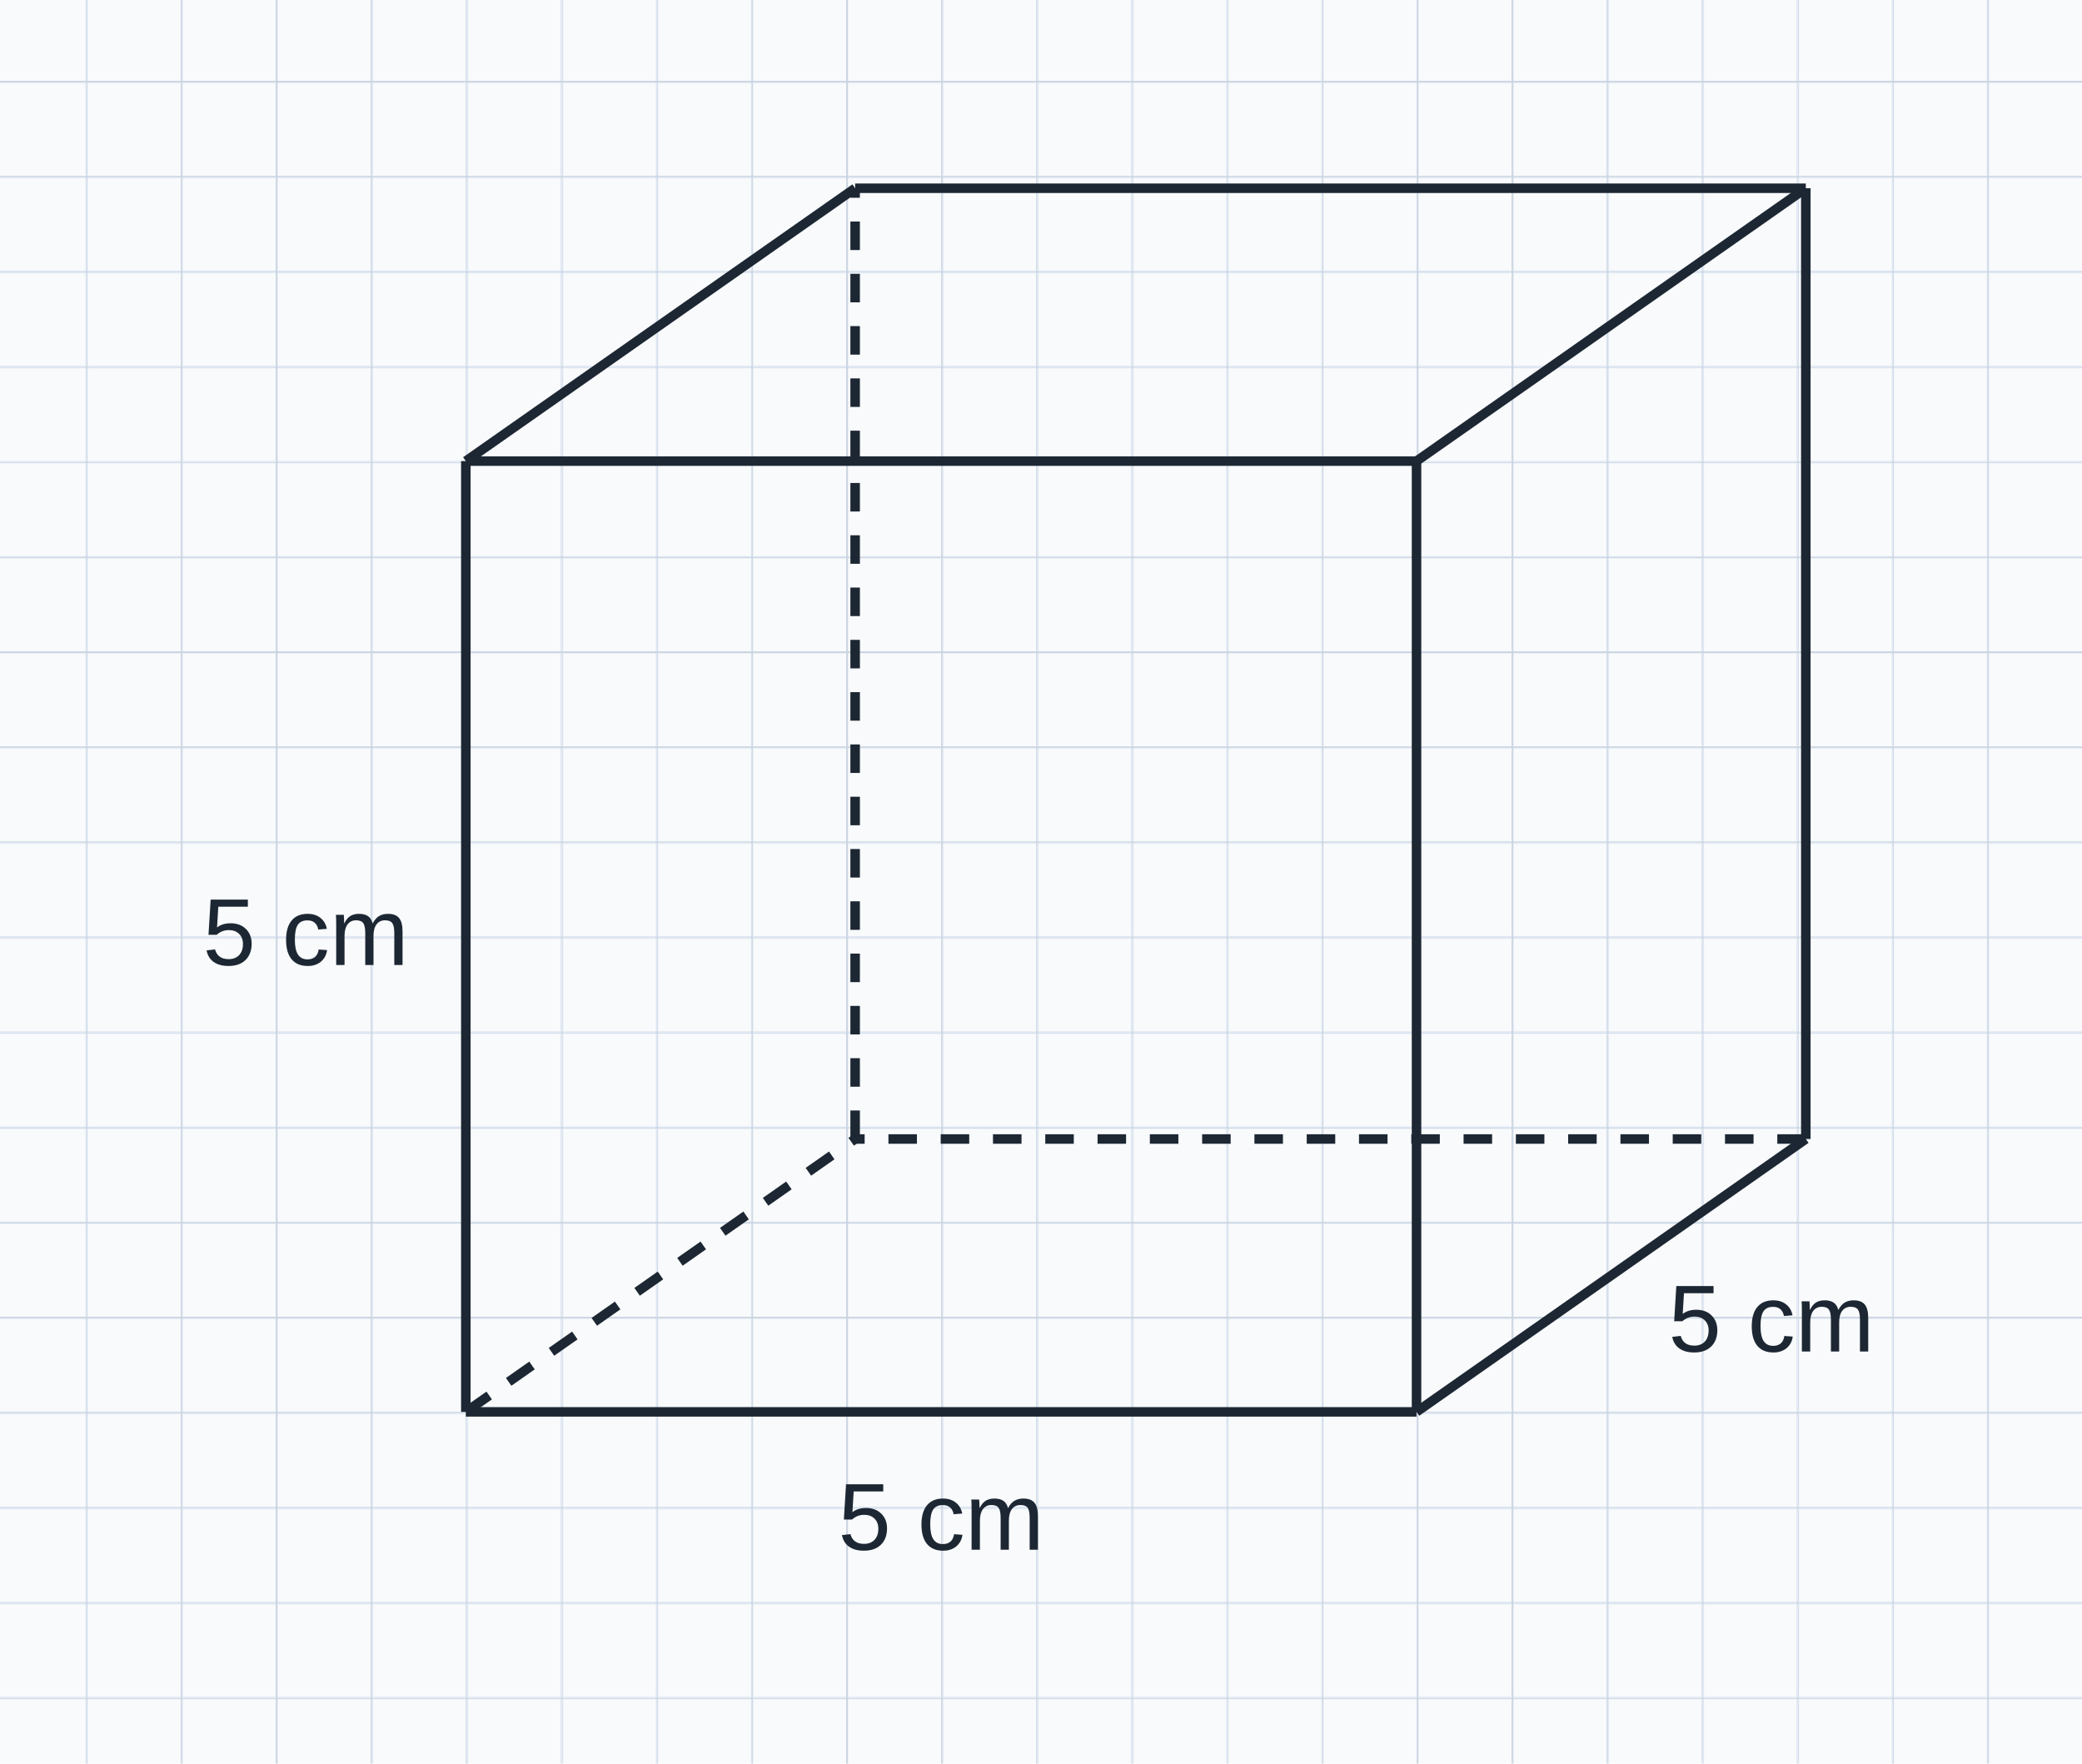
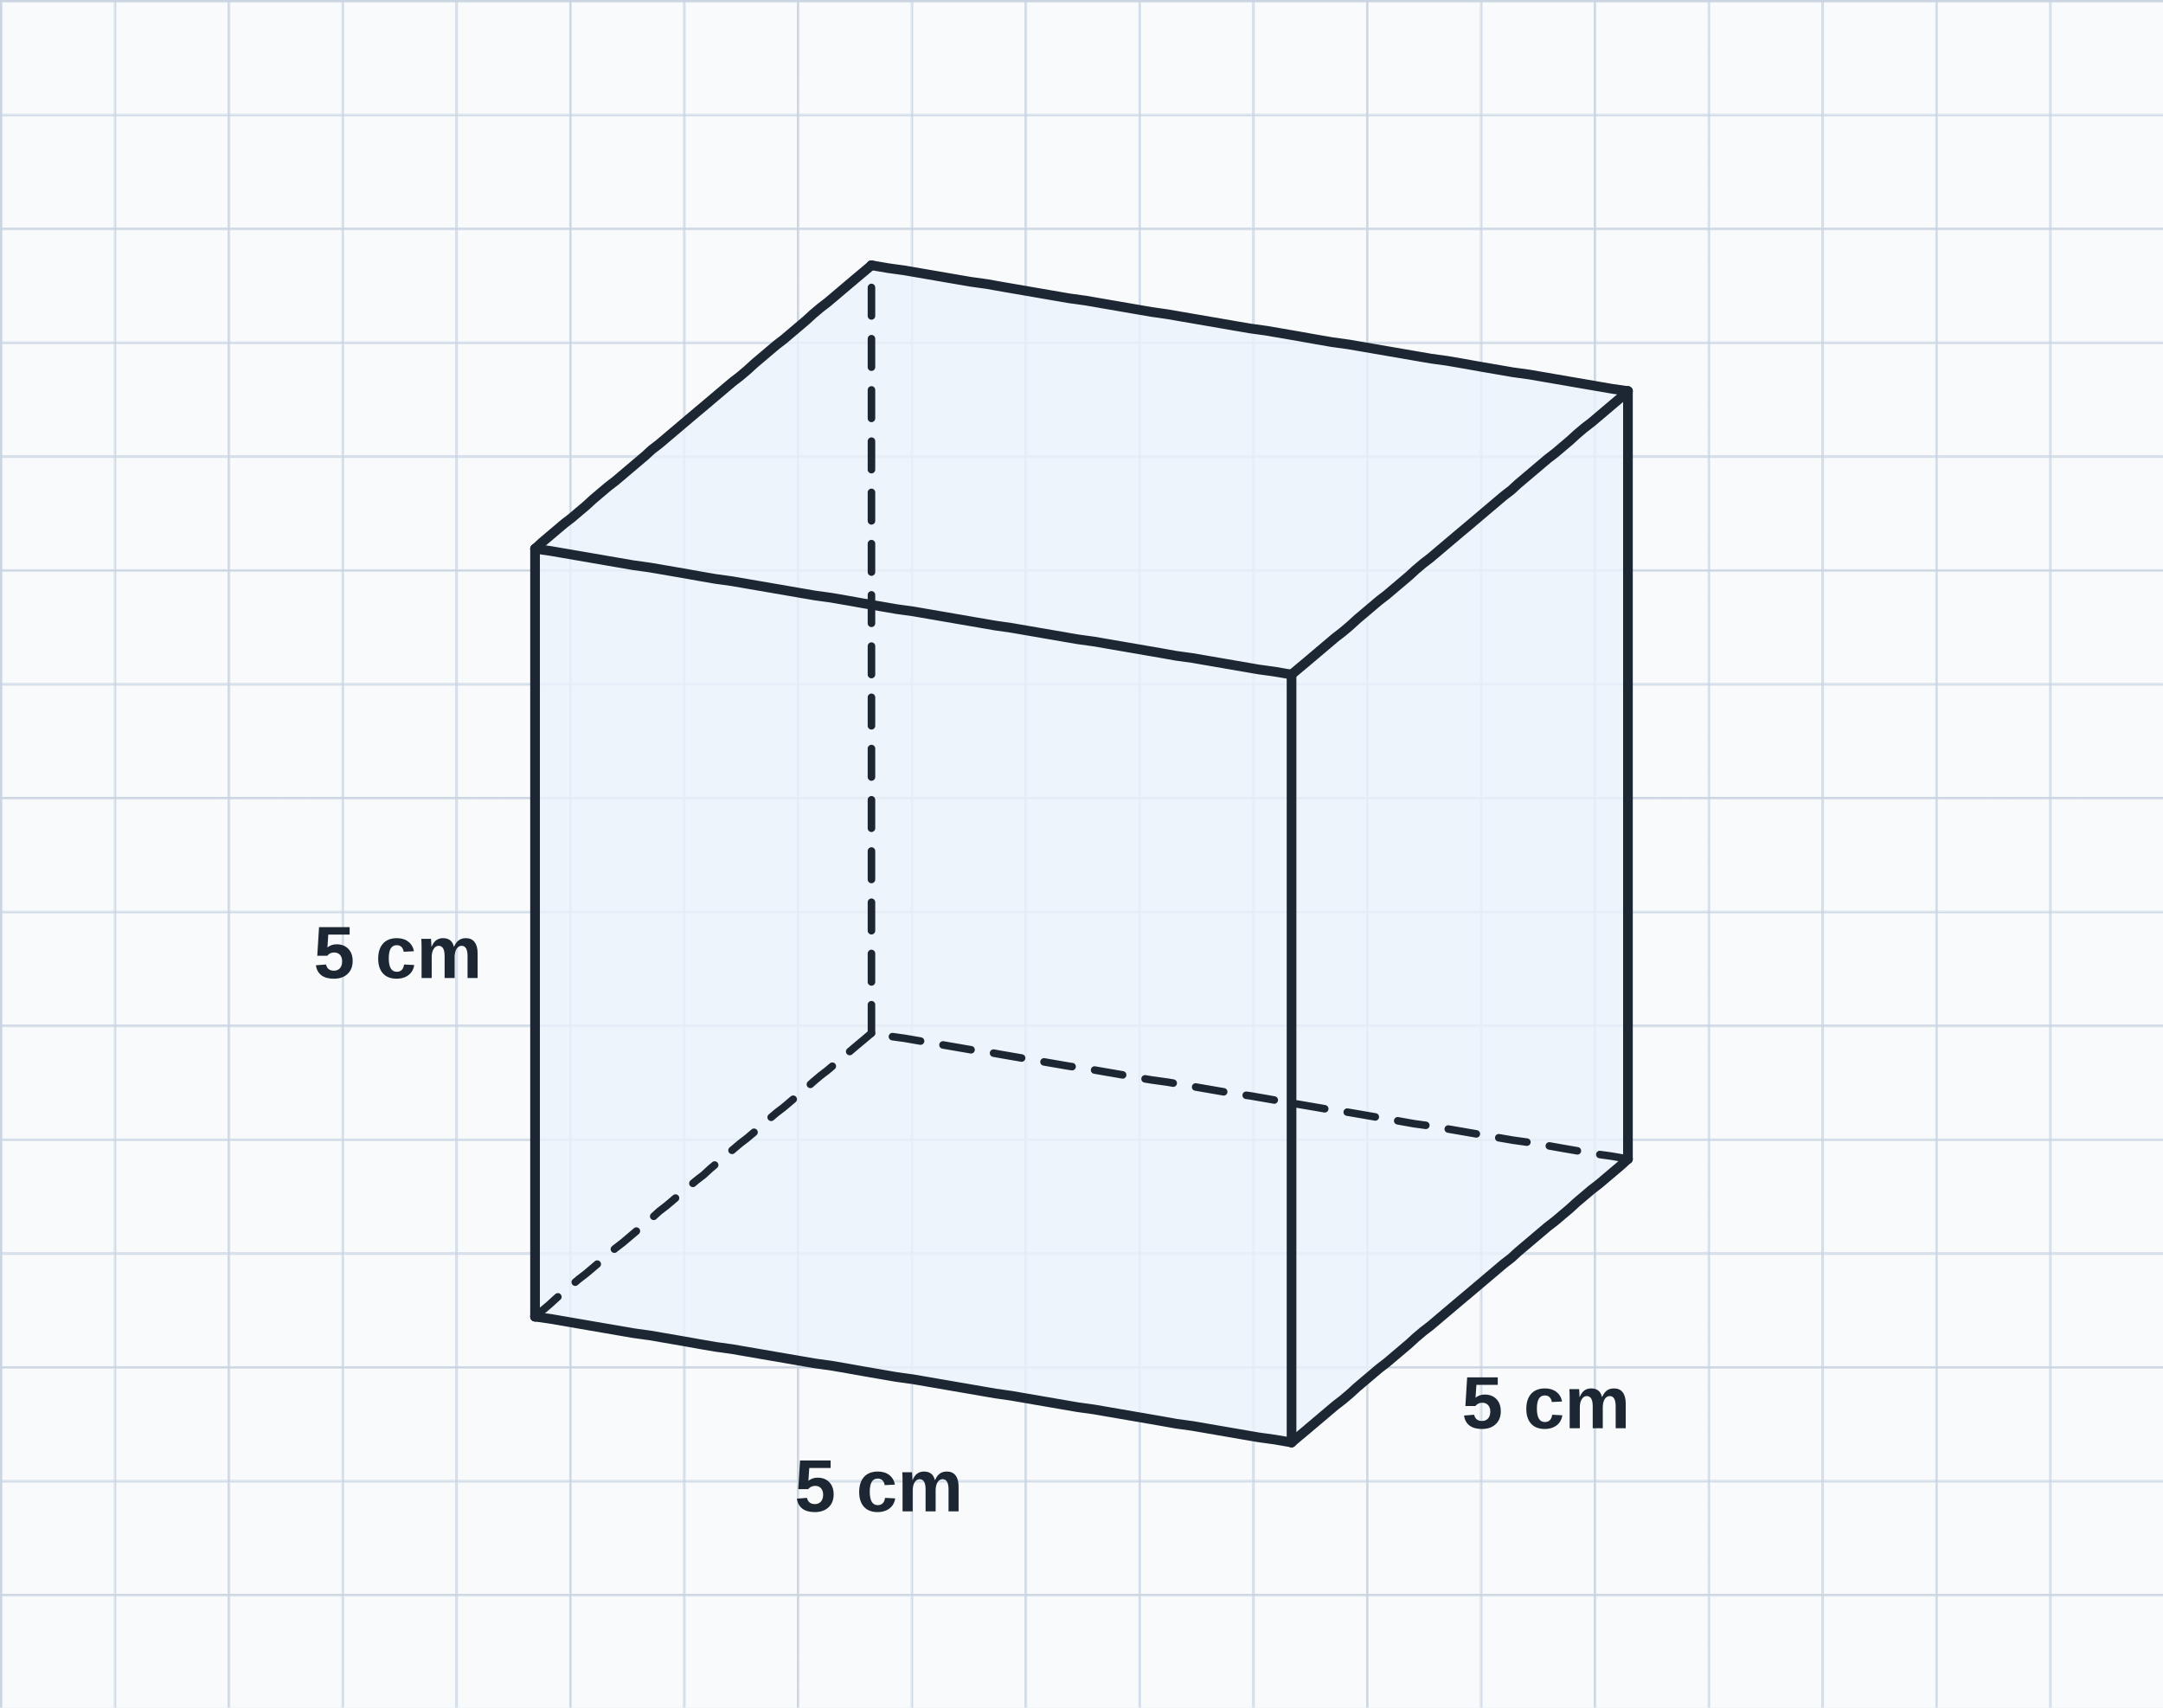
- <svg xmlns="http://www.w3.org/2000/svg" viewBox="-98 -297 438 371" font-family="Segoe UI, Arial, sans-serif">
+ <svg xmlns="http://www.w3.org/2000/svg" viewBox="0 0 380 300" font-family="Segoe UI, Arial, sans-serif">
  <defs>
-     <pattern id="grid-t2lapphuong5" width="20" height="20" patternUnits="userSpaceOnUse">
+     <pattern id="nlg" width="20" height="20" patternUnits="userSpaceOnUse">
      <path d="M20 0H0V20" fill="none" stroke="#cbd5e1" stroke-width="0.8" />
    </pattern>
  </defs>
-   <rect x="-98" y="-297" width="438" height="371" fill="#f8fafc" />
-   <rect x="-98" y="-297" width="438" height="371" fill="url(#grid-t2lapphuong5)" />
-   <line x1="0.0" y1="-0.0" x2="81.9" y2="-57.4" stroke="#1d2733" stroke-width="2" stroke-dasharray="6 5" />
-   <line x1="281.9" y1="-57.4" x2="81.9" y2="-57.4" stroke="#1d2733" stroke-width="2" stroke-dasharray="6 5" />
-   <line x1="81.9" y1="-57.4" x2="81.9" y2="-257.4" stroke="#1d2733" stroke-width="2" stroke-dasharray="6 5" />
-   <line x1="200.0" y1="-0.0" x2="281.9" y2="-57.4" stroke="#1d2733" stroke-width="2" />
-   <line x1="0.0" y1="-0.0" x2="200.0" y2="-0.0" stroke="#1d2733" stroke-width="2" />
-   <line x1="0.0" y1="-200.0" x2="200.0" y2="-200.0" stroke="#1d2733" stroke-width="2" />
-   <line x1="200.0" y1="-200.0" x2="281.9" y2="-257.4" stroke="#1d2733" stroke-width="2" />
-   <line x1="281.9" y1="-257.4" x2="81.9" y2="-257.4" stroke="#1d2733" stroke-width="2" />
-   <line x1="0.0" y1="-200.0" x2="81.9" y2="-257.4" stroke="#1d2733" stroke-width="2" />
-   <line x1="200.0" y1="-0.0" x2="200.0" y2="-200.0" stroke="#1d2733" stroke-width="2" />
-   <line x1="0.0" y1="-0.0" x2="0.0" y2="-200.0" stroke="#1d2733" stroke-width="2" />
-   <line x1="281.9" y1="-57.4" x2="281.9" y2="-257.4" stroke="#1d2733" stroke-width="2" />
-   <text x="100.0" y="29.0" text-anchor="middle" font-size="20" font-weight="normal" fill="#1d2733">5 cm</text>
-   <text x="253.0" y="-12.7" text-anchor="start" font-size="20" font-weight="normal" fill="#1d2733">5 cm</text>
-   <text x="-12.0" y="-94.0" text-anchor="end" font-size="20" font-weight="normal" fill="#1d2733">5 cm</text>
+   <rect width="380" height="300" fill="#f8fafc" />
+   <rect width="380" height="300" fill="url(#nlg)" />
+   <polygon points="94,96.4 153.1,46.6 286,68.7 286,203.6 226.9,253.4 94,231.3" fill="#eaf2fb" opacity="0.8" />
+   <path d="M286 203.6L283.1 203.1L280.2 202.7L277.3 202.2L274.4 201.7L271.6 201.2L268.7 200.7L265.8 200.3L262.9 199.8L260 199.3L257.1 198.8L254.2 198.3L251.3 197.8L248.4 197.4L245.6 196.9L242.7 196.4L239.8 195.9L236.9 195.4L234 195L231.1 194.5L228.2 194L225.3 193.5L222.5 193L219.6 192.5L216.7 192.1L213.8 191.6L210.9 191.1L208 190.6L205.1 190.1L202.2 189.7L199.3 189.2L196.5 188.7L193.6 188.2L190.7 187.7L187.8 187.3L184.9 186.8L182 186.3L179.1 185.8L176.2 185.3L173.4 184.8L170.5 184.4L167.6 183.9L164.7 183.4L161.8 182.9L158.9 182.4L156 182L153.1 181.5" fill="none" stroke="#1d2733" stroke-width="1.326" stroke-linecap="round" stroke-linejoin="round" stroke-dasharray="5 4" />
+   <path d="M153.1 181.5L151.8 182.6L150.6 183.6L149.3 184.7L148 185.8L146.7 186.9L145.4 188L144.1 189L142.8 190.1L141.6 191.2L140.3 192.3L139 193.4L137.7 194.5L136.4 195.5L135.1 196.6L133.8 197.7L132.6 198.8L131.3 199.9L130 200.9L128.7 202L127.4 203.1L126.1 204.2L124.8 205.3L123.6 206.4L122.3 207.4L121 208.5L119.7 209.6L118.4 210.7L117.1 211.8L115.8 212.8L114.6 213.9L113.3 215L112 216.1L110.7 217.2L109.4 218.3L108.1 219.3L106.8 220.4L105.6 221.5L104.3 222.6L103 223.7L101.7 224.7L100.4 225.8L99.1 226.9L97.8 228L96.6 229.1L95.3 230.2L94 231.2" fill="none" stroke="#1d2733" stroke-width="1.326" stroke-linecap="round" stroke-linejoin="round" stroke-dasharray="5 4" />
+   <path d="M153.1 181.5L153.1 178.5L153.1 175.6L153.1 172.7L153.1 169.7L153.1 166.8L153.1 163.9L153.1 160.9L153.1 158L153.1 155.1L153.1 152.2L153.1 149.2L153.1 146.3L153.1 143.4L153.1 140.4L153.1 137.5L153.1 134.6L153.1 131.6L153.1 128.7L153.1 125.8L153.1 122.8L153.1 119.9L153.1 117L153.1 114L153.1 111.1L153.1 108.2L153.1 105.2L153.1 102.3L153.1 99.4L153.1 96.5L153.1 93.5L153.1 90.6L153.1 87.7L153.1 84.7L153.1 81.8L153.1 78.9L153.1 75.9L153.1 73L153.1 70.1L153.1 67.1L153.1 64.2L153.1 61.3L153.1 58.3L153.1 55.4L153.1 52.5L153.1 49.5L153.1 46.6" fill="none" stroke="#1d2733" stroke-width="1.326" stroke-linecap="round" stroke-linejoin="round" stroke-dasharray="5 4" />
+   <path d="M94 231.3L96.8 231.7L99.7 232.2L102.6 232.7L105.5 233.2L108.4 233.7L111.3 234.2L114.2 234.6L117.1 235.1L120 235.6L122.8 236.1L125.7 236.6L128.6 237L131.5 237.5L134.4 238L137.3 238.5L140.2 239L143.1 239.5L146 239.9L148.9 240.4L151.7 240.9L154.6 241.4L157.5 241.9L160.4 242.3L163.3 242.8L166.2 243.3L169.1 243.8L172 244.3L174.9 244.8L177.7 245.2L180.6 245.7L183.5 246.2L186.4 246.7L189.3 247.2L192.2 247.6L195.1 248.1L198 248.6L200.9 249.1L203.8 249.6L206.6 250.1L209.5 250.5L212.4 251L215.3 251.5L218.2 252L221.1 252.5L224 252.9L226.9 253.4" fill="none" stroke="#1d2733" stroke-width="1.7" stroke-linecap="round" stroke-linejoin="round" />
+   <path d="M226.9 253.4L228.2 252.3L229.4 251.3L230.7 250.2L232 249.1L233.3 248L234.6 246.9L235.9 245.9L237.2 244.8L238.4 243.7L239.7 242.6L241 241.5L242.3 240.4L243.6 239.4L244.9 238.3L246.2 237.2L247.5 236.1L248.7 235L250 233.9L251.3 232.9L252.6 231.8L253.9 230.7L255.2 229.6L256.5 228.5L257.7 227.5L259 226.4L260.3 225.3L261.6 224.2L262.9 223.1L264.2 222L265.5 221L266.7 219.9L268 218.8L269.3 217.7L270.6 216.6L271.9 215.5L273.2 214.5L274.5 213.4L275.8 212.3L277 211.2L278.3 210.1L279.6 209L280.9 208L282.2 206.9L283.5 205.8L284.8 204.7L286 203.6" fill="none" stroke="#1d2733" stroke-width="1.7" stroke-linecap="round" stroke-linejoin="round" />
+   <path d="M286 203.6L286 203.6" fill="none" stroke="#1d2733" stroke-width="1.7" stroke-linecap="round" stroke-linejoin="round" />
+   <path d="M94 231.2L94 231.3" fill="none" stroke="#1d2733" stroke-width="1.7" stroke-linecap="round" stroke-linejoin="round" />
+   <path d="M94 96.4L96.8 96.8L99.7 97.3L102.6 97.8L105.5 98.3L108.4 98.8L111.3 99.3L114.2 99.7L117.1 100.2L120 100.7L122.8 101.2L125.7 101.7L128.6 102.1L131.5 102.6L134.4 103.1L137.3 103.6L140.2 104.1L143.1 104.6L146 105L148.9 105.5L151.7 106L154.6 106.5L157.5 107L160.4 107.4L163.3 107.9L166.2 108.4L169.1 108.9L172 109.4L174.9 109.9L177.7 110.3L180.6 110.8L183.5 111.3L186.4 111.8L189.3 112.3L192.2 112.7L195.1 113.2L198 113.7L200.9 114.2L203.8 114.7L206.6 115.2L209.5 115.6L212.4 116.1L215.3 116.6L218.2 117.1L221.1 117.6L224 118L226.9 118.5" fill="none" stroke="#1d2733" stroke-width="1.7" stroke-linecap="round" stroke-linejoin="round" />
+   <path d="M226.9 118.5L228.2 117.4L229.4 116.4L230.7 115.3L232 114.2L233.3 113.1L234.6 112L235.9 111L237.2 109.9L238.4 108.8L239.7 107.7L241 106.6L242.3 105.5L243.6 104.5L244.9 103.4L246.2 102.3L247.5 101.2L248.7 100.1L250 99L251.3 98L252.6 96.9L253.9 95.8L255.2 94.7L256.5 93.6L257.7 92.6L259 91.5L260.3 90.4L261.6 89.3L262.9 88.2L264.2 87.1L265.5 86.1L266.7 85L268 83.9L269.3 82.8L270.6 81.7L271.9 80.6L273.2 79.6L274.5 78.5L275.8 77.4L277 76.3L278.3 75.2L279.6 74.2L280.9 73.1L282.2 72L283.5 70.9L284.8 69.8L286 68.7" fill="none" stroke="#1d2733" stroke-width="1.7" stroke-linecap="round" stroke-linejoin="round" />
+   <path d="M286 68.7L283.2 68.3L280.3 67.8L277.4 67.3L274.5 66.8L271.6 66.3L268.7 65.8L265.8 65.4L262.9 64.9L260 64.4L257.2 63.9L254.3 63.4L251.4 63L248.5 62.5L245.6 62L242.7 61.5L239.8 61L236.9 60.5L234 60.1L231.1 59.6L228.3 59.1L225.4 58.6L222.5 58.1L219.6 57.7L216.7 57.2L213.8 56.7L210.9 56.2L208 55.7L205.1 55.2L202.3 54.8L199.4 54.3L196.5 53.8L193.6 53.3L190.7 52.8L187.8 52.4L184.9 51.9L182 51.4L179.1 50.9L176.2 50.4L173.4 49.9L170.5 49.5L167.6 49L164.7 48.5L161.8 48L158.9 47.5L156 47.1L153.1 46.6" fill="none" stroke="#1d2733" stroke-width="1.7" stroke-linecap="round" stroke-linejoin="round" />
+   <path d="M153.1 46.6L151.8 47.7L150.6 48.7L149.3 49.8L148 50.9L146.7 52L145.4 53.1L144.1 54.1L142.8 55.2L141.6 56.3L140.3 57.4L139 58.5L137.7 59.6L136.4 60.6L135.1 61.7L133.8 62.8L132.5 63.9L131.3 65L130 66.1L128.7 67.1L127.4 68.2L126.1 69.3L124.8 70.4L123.5 71.5L122.3 72.5L121 73.6L119.7 74.7L118.4 75.8L117.1 76.9L115.8 78L114.5 79L113.3 80.1L112 81.2L110.7 82.3L109.4 83.4L108.1 84.5L106.8 85.5L105.5 86.6L104.2 87.7L103 88.8L101.7 89.9L100.4 91L99.1 92L97.8 93.1L96.5 94.2L95.2 95.3L94 96.4" fill="none" stroke="#1d2733" stroke-width="1.7" stroke-linecap="round" stroke-linejoin="round" />
+   <path d="M226.9 253.4L226.9 250.5L226.9 247.6L226.9 244.6L226.9 241.7L226.9 238.8L226.9 235.8L226.9 232.9L226.9 230L226.9 227L226.9 224.1L226.9 221.2L226.9 218.2L226.9 215.3L226.9 212.4L226.9 209.4L226.9 206.5L226.9 203.6L226.9 200.6L226.9 197.7L226.9 194.8L226.9 191.8L226.9 188.9L226.9 186L226.9 183L226.9 180.1L226.9 177.2L226.9 174.2L226.9 171.3L226.9 168.4L226.9 165.5L226.9 162.5L226.9 159.6L226.9 156.7L226.9 153.7L226.9 150.8L226.9 147.9L226.9 144.9L226.9 142L226.9 139.1L226.9 136.1L226.9 133.2L226.9 130.3L226.9 127.3L226.9 124.4L226.9 121.5L226.9 118.5" fill="none" stroke="#1d2733" stroke-width="1.7" stroke-linecap="round" stroke-linejoin="round" />
+   <path d="M94 96.4L94 99.3L94 102.2L94 105.2L94 108.1L94 111L94 114L94 116.9L94 119.8L94 122.8L94 125.7L94 128.6L94 131.6L94 134.5L94 137.4L94 140.4L94 143.3L94 146.2L94 149.1L94 152.1L94 155L94 157.9L94 160.9L94 163.8L94 166.7L94 169.7L94 172.6L94 175.5L94 178.5L94 181.4L94 184.3L94 187.3L94 190.2L94 193.1L94 196.1L94 199L94 201.9L94 204.9L94 207.8L94 210.7L94 213.7L94 216.6L94 219.5L94 222.5L94 225.4L94 228.3L94 231.3" fill="none" stroke="#1d2733" stroke-width="1.7" stroke-linecap="round" stroke-linejoin="round" />
+   <path d="M286 203.6L286 200.7L286 197.8L286 194.8L286 191.9L286 189L286 186L286 183.1L286 180.2L286 177.2L286 174.3L286 171.4L286 168.4L286 165.5L286 162.6L286 159.6L286 156.7L286 153.8L286 150.9L286 147.9L286 145L286 142.1L286 139.1L286 136.2L286 133.3L286 130.3L286 127.4L286 124.5L286 121.5L286 118.6L286 115.7L286 112.7L286 109.8L286 106.9L286 103.9L286 101L286 98.1L286 95.1L286 92.2L286 89.3L286 86.3L286 83.4L286 80.5L286 77.5L286 74.6L286 71.7L286 68.7" fill="none" stroke="#1d2733" stroke-width="1.7" stroke-linecap="round" stroke-linejoin="round" />
+   <path d="M153.1 46.6L153.1 46.6" fill="none" stroke="#1d2733" stroke-width="1.7" stroke-linecap="round" stroke-linejoin="round" />
+   <text x="154.4" y="261" font-size="13" font-weight="bold" fill="#1d2733" text-anchor="middle" dominant-baseline="central">5 cm</text>
+   <text x="271.6" y="246.4" font-size="13" font-weight="bold" fill="#1d2733" text-anchor="middle" dominant-baseline="central">5 cm</text>
+   <text x="69.9" y="167.3" font-size="13" font-weight="bold" fill="#1d2733" text-anchor="middle" dominant-baseline="central">5 cm</text>
</svg>
